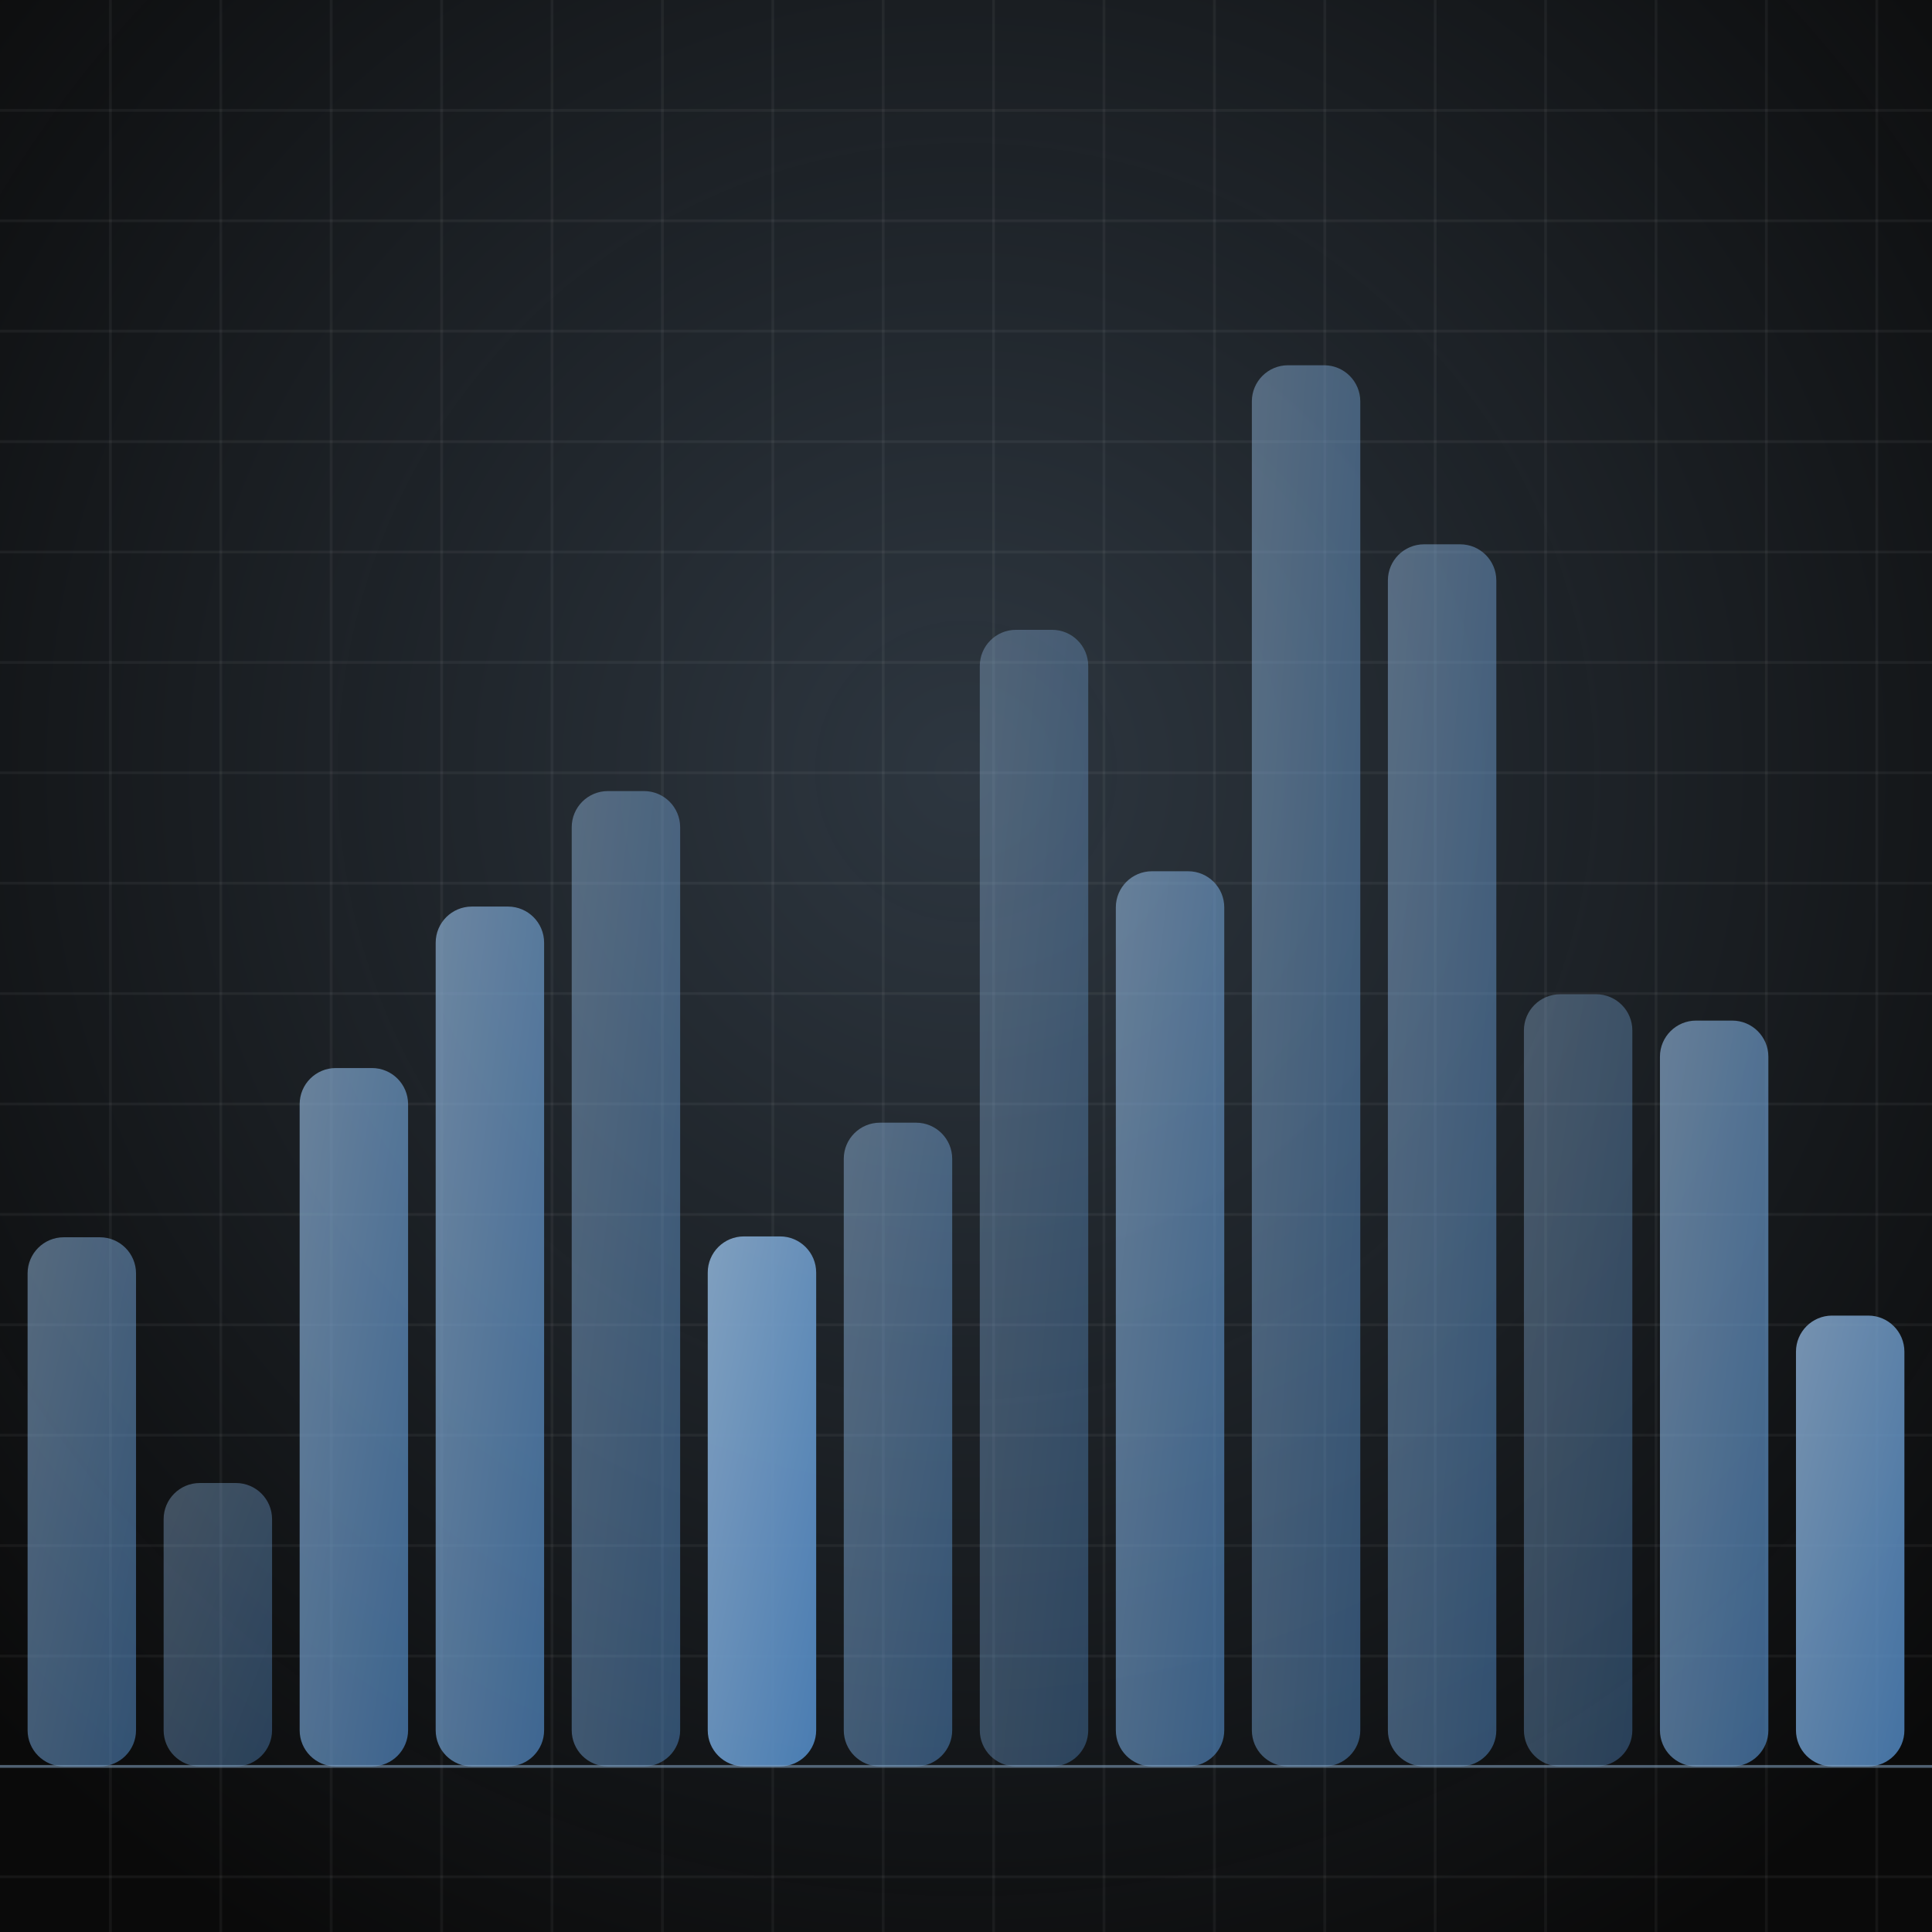
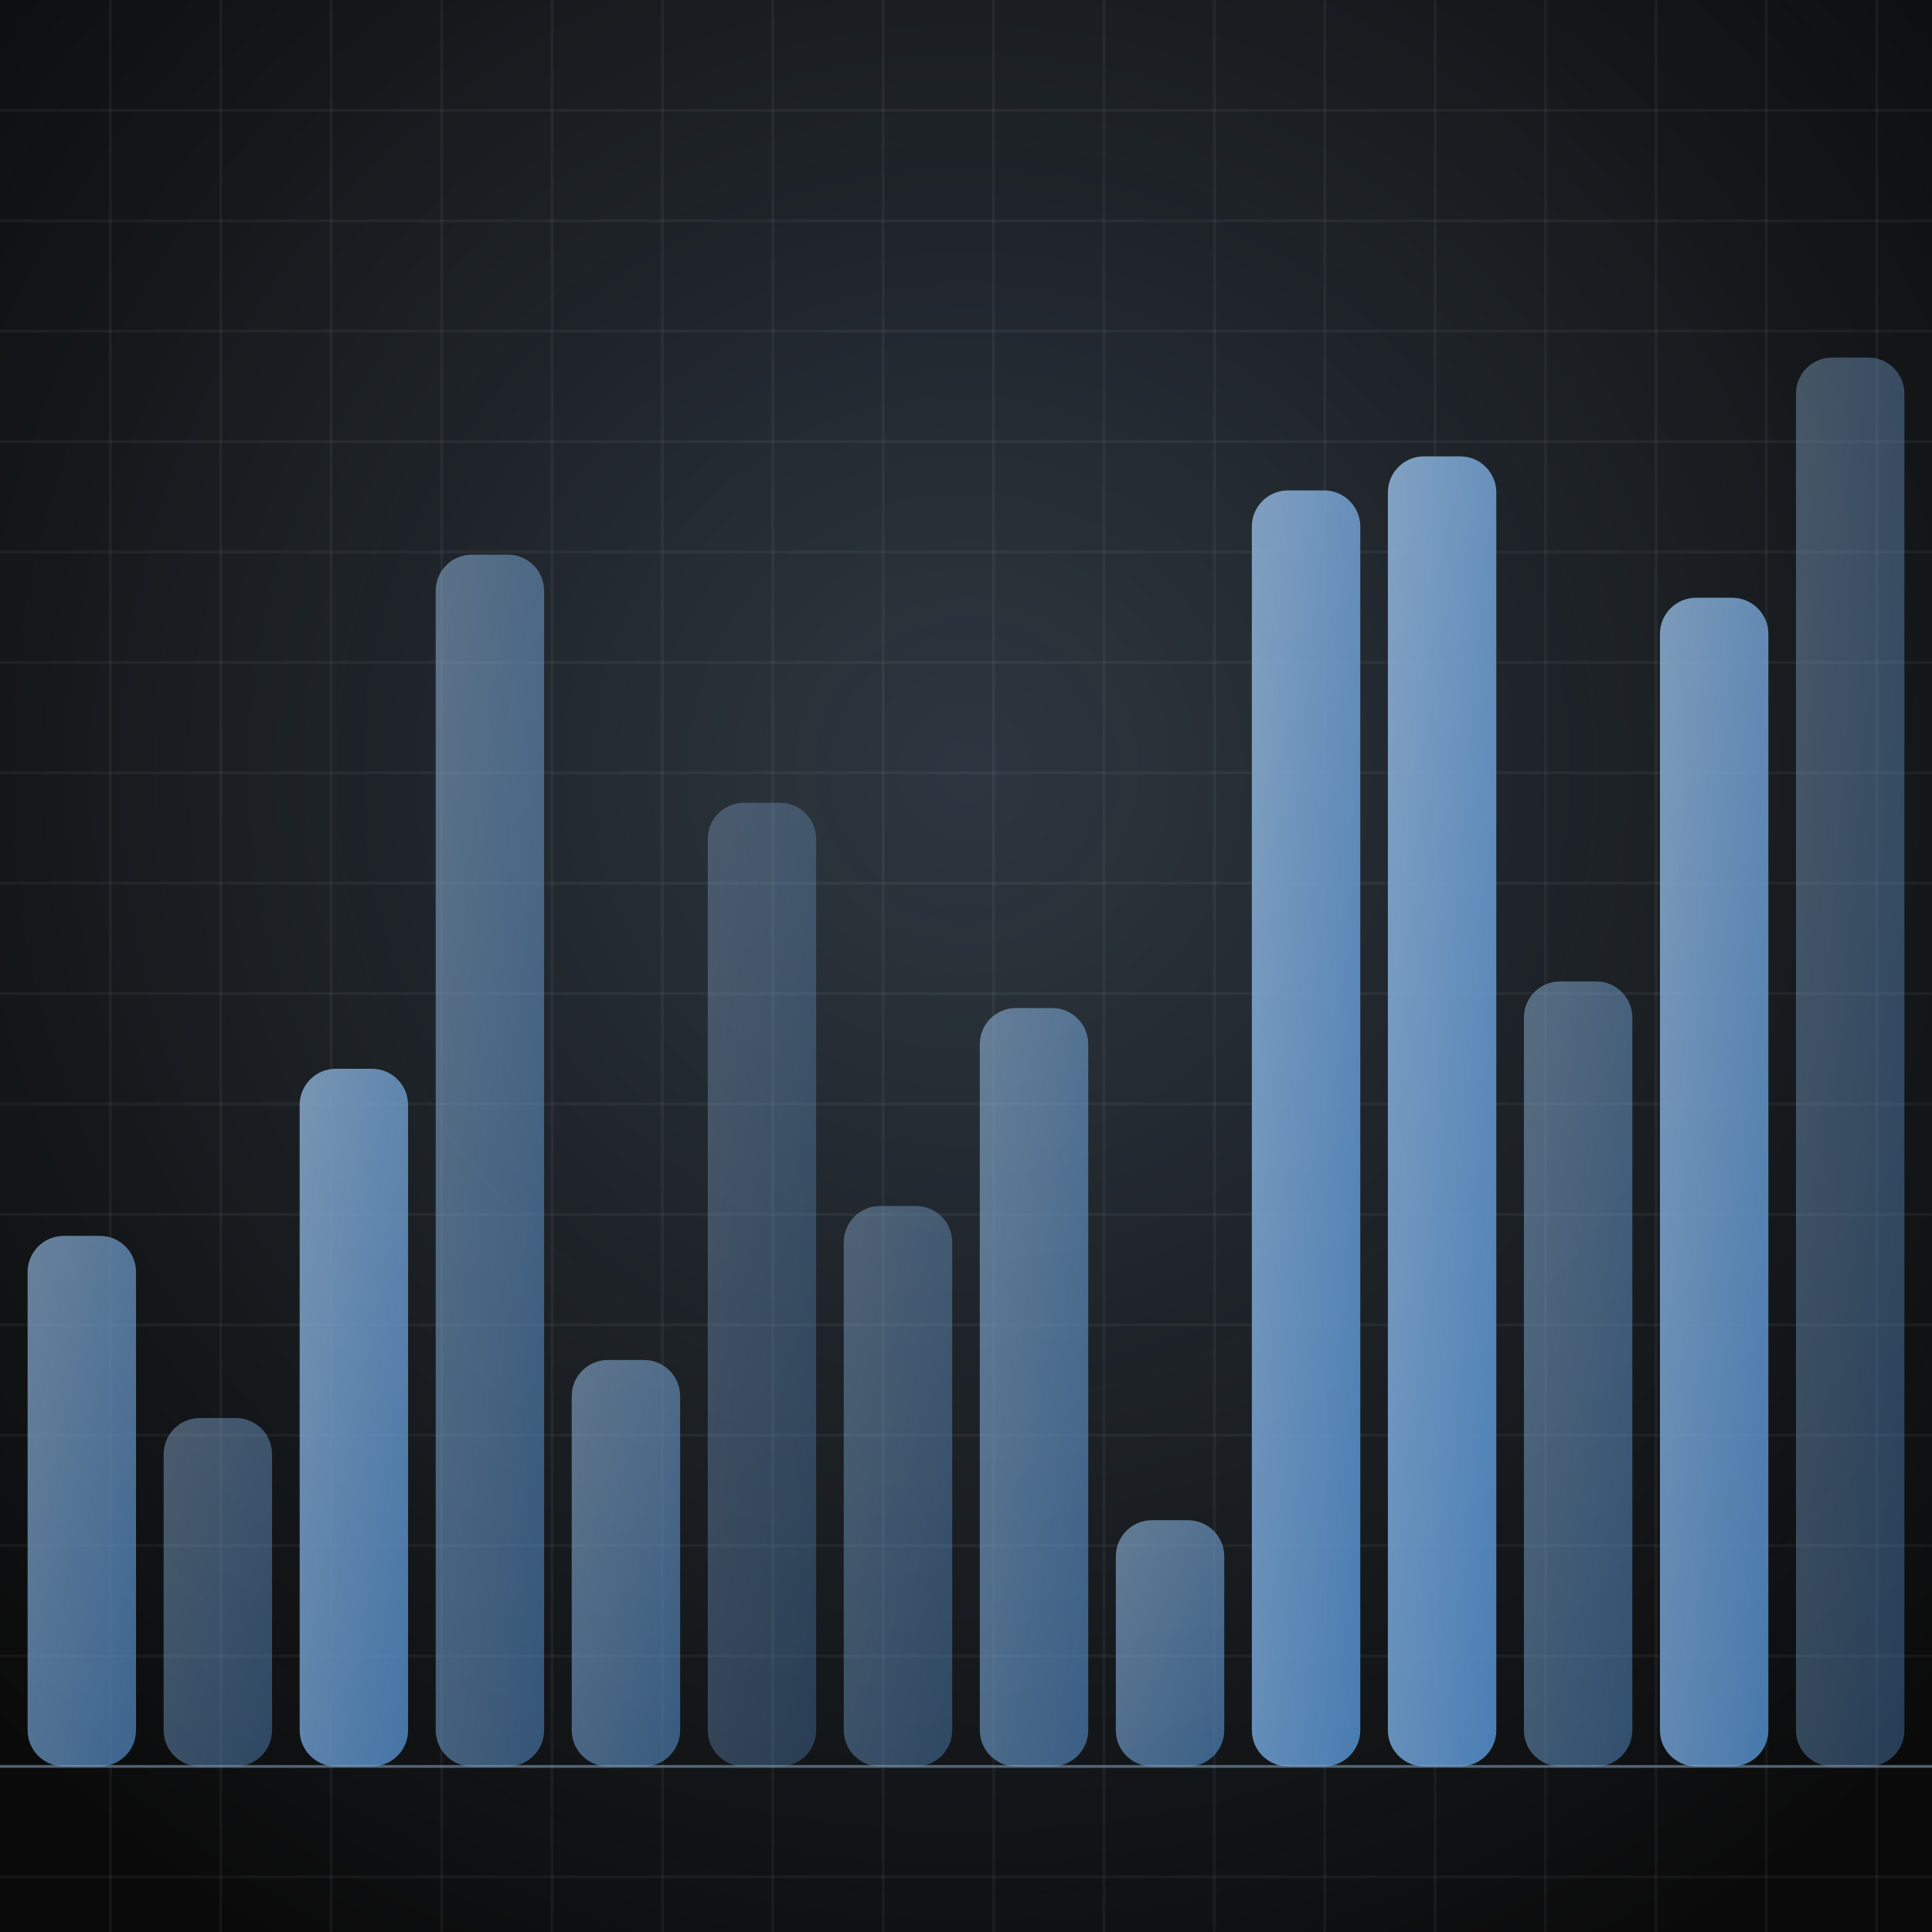
<svg xmlns="http://www.w3.org/2000/svg" viewBox="0 0 700 700" width="700" height="700">
  <defs>
-     <linearGradient id="g12" x1="0" y1="0" x2="1" y2="1">
+     <linearGradient id="g15" x1="0" y1="0" x2="1" y2="1">
      <stop offset="0" stop-color="#89AACC" />
      <stop offset="1" stop-color="#4E85BF" />
    </linearGradient>
-     <radialGradient id="glow12" cx="0.5" cy="0.4" r="0.7">
+     <radialGradient id="glow15" cx="0.5" cy="0.4" r="0.7">
      <stop offset="0" stop-color="#89AACC" stop-opacity="0.28" />
      <stop offset="1" stop-color="#89AACC" stop-opacity="0" />
    </radialGradient>
  </defs>
  <rect width="700" height="700" fill="#0a0a0a" />
-   <rect width="700" height="700" fill="url(#glow12)" />
+   <rect width="700" height="700" fill="url(#glow15)" />
  <line x1="40" y1="0" x2="40" y2="700" stroke="#ffffff" stroke-opacity="0.05" />
  <line x1="80" y1="0" x2="80" y2="700" stroke="#ffffff" stroke-opacity="0.05" />
  <line x1="120" y1="0" x2="120" y2="700" stroke="#ffffff" stroke-opacity="0.05" />
  <line x1="160" y1="0" x2="160" y2="700" stroke="#ffffff" stroke-opacity="0.05" />
  <line x1="200" y1="0" x2="200" y2="700" stroke="#ffffff" stroke-opacity="0.05" />
  <line x1="240" y1="0" x2="240" y2="700" stroke="#ffffff" stroke-opacity="0.05" />
  <line x1="280" y1="0" x2="280" y2="700" stroke="#ffffff" stroke-opacity="0.05" />
  <line x1="320" y1="0" x2="320" y2="700" stroke="#ffffff" stroke-opacity="0.05" />
  <line x1="360" y1="0" x2="360" y2="700" stroke="#ffffff" stroke-opacity="0.05" />
  <line x1="400" y1="0" x2="400" y2="700" stroke="#ffffff" stroke-opacity="0.05" />
  <line x1="440" y1="0" x2="440" y2="700" stroke="#ffffff" stroke-opacity="0.05" />
  <line x1="480" y1="0" x2="480" y2="700" stroke="#ffffff" stroke-opacity="0.05" />
  <line x1="520" y1="0" x2="520" y2="700" stroke="#ffffff" stroke-opacity="0.05" />
  <line x1="560" y1="0" x2="560" y2="700" stroke="#ffffff" stroke-opacity="0.05" />
  <line x1="600" y1="0" x2="600" y2="700" stroke="#ffffff" stroke-opacity="0.05" />
  <line x1="640" y1="0" x2="640" y2="700" stroke="#ffffff" stroke-opacity="0.05" />
  <line x1="680" y1="0" x2="680" y2="700" stroke="#ffffff" stroke-opacity="0.05" />
  <line x1="0" y1="40" x2="700" y2="40" stroke="#ffffff" stroke-opacity="0.05" />
  <line x1="0" y1="80" x2="700" y2="80" stroke="#ffffff" stroke-opacity="0.05" />
  <line x1="0" y1="120" x2="700" y2="120" stroke="#ffffff" stroke-opacity="0.05" />
  <line x1="0" y1="160" x2="700" y2="160" stroke="#ffffff" stroke-opacity="0.05" />
  <line x1="0" y1="200" x2="700" y2="200" stroke="#ffffff" stroke-opacity="0.05" />
  <line x1="0" y1="240" x2="700" y2="240" stroke="#ffffff" stroke-opacity="0.05" />
  <line x1="0" y1="280" x2="700" y2="280" stroke="#ffffff" stroke-opacity="0.05" />
  <line x1="0" y1="320" x2="700" y2="320" stroke="#ffffff" stroke-opacity="0.05" />
  <line x1="0" y1="360" x2="700" y2="360" stroke="#ffffff" stroke-opacity="0.05" />
  <line x1="0" y1="400" x2="700" y2="400" stroke="#ffffff" stroke-opacity="0.05" />
  <line x1="0" y1="440" x2="700" y2="440" stroke="#ffffff" stroke-opacity="0.05" />
  <line x1="0" y1="480" x2="700" y2="480" stroke="#ffffff" stroke-opacity="0.05" />
  <line x1="0" y1="520" x2="700" y2="520" stroke="#ffffff" stroke-opacity="0.05" />
  <line x1="0" y1="560" x2="700" y2="560" stroke="#ffffff" stroke-opacity="0.05" />
  <line x1="0" y1="600" x2="700" y2="600" stroke="#ffffff" stroke-opacity="0.05" />
  <line x1="0" y1="640" x2="700" y2="640" stroke="#ffffff" stroke-opacity="0.05" />
  <line x1="0" y1="680" x2="700" y2="680" stroke="#ffffff" stroke-opacity="0.05" />
-   <rect x="10" y="448.287" width="39.286" height="191.713" rx="13.095" fill="url(#g12)" fill-opacity="0.57" />
-   <rect x="59.286" y="537.326" width="39.286" height="102.674" rx="13.095" fill="url(#g12)" fill-opacity="0.42" />
-   <rect x="108.571" y="386.972" width="39.286" height="253.028" rx="13.095" fill="url(#g12)" fill-opacity="0.71" />
-   <rect x="157.857" y="328.466" width="39.286" height="311.534" rx="13.095" fill="url(#g12)" fill-opacity="0.73" />
-   <rect x="207.143" y="286.624" width="39.286" height="353.376" rx="13.095" fill="url(#g12)" fill-opacity="0.51" />
-   <rect x="256.429" y="447.977" width="39.286" height="192.023" rx="13.095" fill="url(#g12)" fill-opacity="0.92" />
-   <rect x="305.714" y="406.769" width="39.286" height="233.231" rx="13.095" fill="url(#g12)" fill-opacity="0.53" />
-   <rect x="355" y="228.199" width="39.286" height="411.801" rx="13.095" fill="url(#g12)" fill-opacity="0.41" />
-   <rect x="404.286" y="315.671" width="39.286" height="324.329" rx="13.095" fill="url(#g12)" fill-opacity="0.65" />
-   <rect x="453.571" y="132.342" width="39.286" height="507.658" rx="13.095" fill="url(#g12)" fill-opacity="0.52" />
-   <rect x="502.857" y="197.214" width="39.286" height="442.786" rx="13.095" fill="url(#g12)" fill-opacity="0.53" />
-   <rect x="552.143" y="360.249" width="39.286" height="279.751" rx="13.095" fill="url(#g12)" fill-opacity="0.41" />
-   <rect x="601.429" y="369.782" width="39.286" height="270.218" rx="13.095" fill="url(#g12)" fill-opacity="0.69" />
-   <rect x="650.714" y="476.664" width="39.286" height="163.336" rx="13.095" fill="url(#g12)" fill-opacity="0.84" />
+   <rect x="10" y="447.782" width="39.286" height="192.218" rx="13.095" fill="url(#g15)" fill-opacity="0.73" />
+   <rect x="59.286" y="513.781" width="39.286" height="126.219" rx="13.095" fill="url(#g15)" fill-opacity="0.48" />
+   <rect x="108.571" y="387.234" width="39.286" height="252.766" rx="13.095" fill="url(#g15)" fill-opacity="0.85" />
+   <rect x="157.857" y="200.963" width="39.286" height="439.037" rx="13.095" fill="url(#g15)" fill-opacity="0.58" />
+   <rect x="207.143" y="492.75" width="39.286" height="147.25" rx="13.095" fill="url(#g15)" fill-opacity="0.62" />
+   <rect x="256.429" y="290.865" width="39.286" height="349.135" rx="13.095" fill="url(#g15)" fill-opacity="0.36" />
+   <rect x="305.714" y="436.965" width="39.286" height="203.035" rx="13.095" fill="url(#g15)" fill-opacity="0.45" />
+   <rect x="355" y="365.232" width="39.286" height="274.768" rx="13.095" fill="url(#g15)" fill-opacity="0.65" />
+   <rect x="404.286" y="550.805" width="39.286" height="89.195" rx="13.095" fill="url(#g15)" fill-opacity="0.67" />
+   <rect x="453.571" y="177.69" width="39.286" height="462.31" rx="13.095" fill="url(#g15)" fill-opacity="0.92" />
+   <rect x="502.857" y="165.345" width="39.286" height="474.655" rx="13.095" fill="url(#g15)" fill-opacity="0.94" />
+   <rect x="552.143" y="355.596" width="39.286" height="284.404" rx="13.095" fill="url(#g15)" fill-opacity="0.54" />
+   <rect x="601.429" y="216.578" width="39.286" height="423.422" rx="13.095" fill="url(#g15)" fill-opacity="0.89" />
+   <rect x="650.714" y="129.543" width="39.286" height="510.457" rx="13.095" fill="url(#g15)" fill-opacity="0.42" />
  <line x1="0" y1="640" x2="700" y2="640" stroke="#89AACC" stroke-opacity="0.5" />
</svg>
